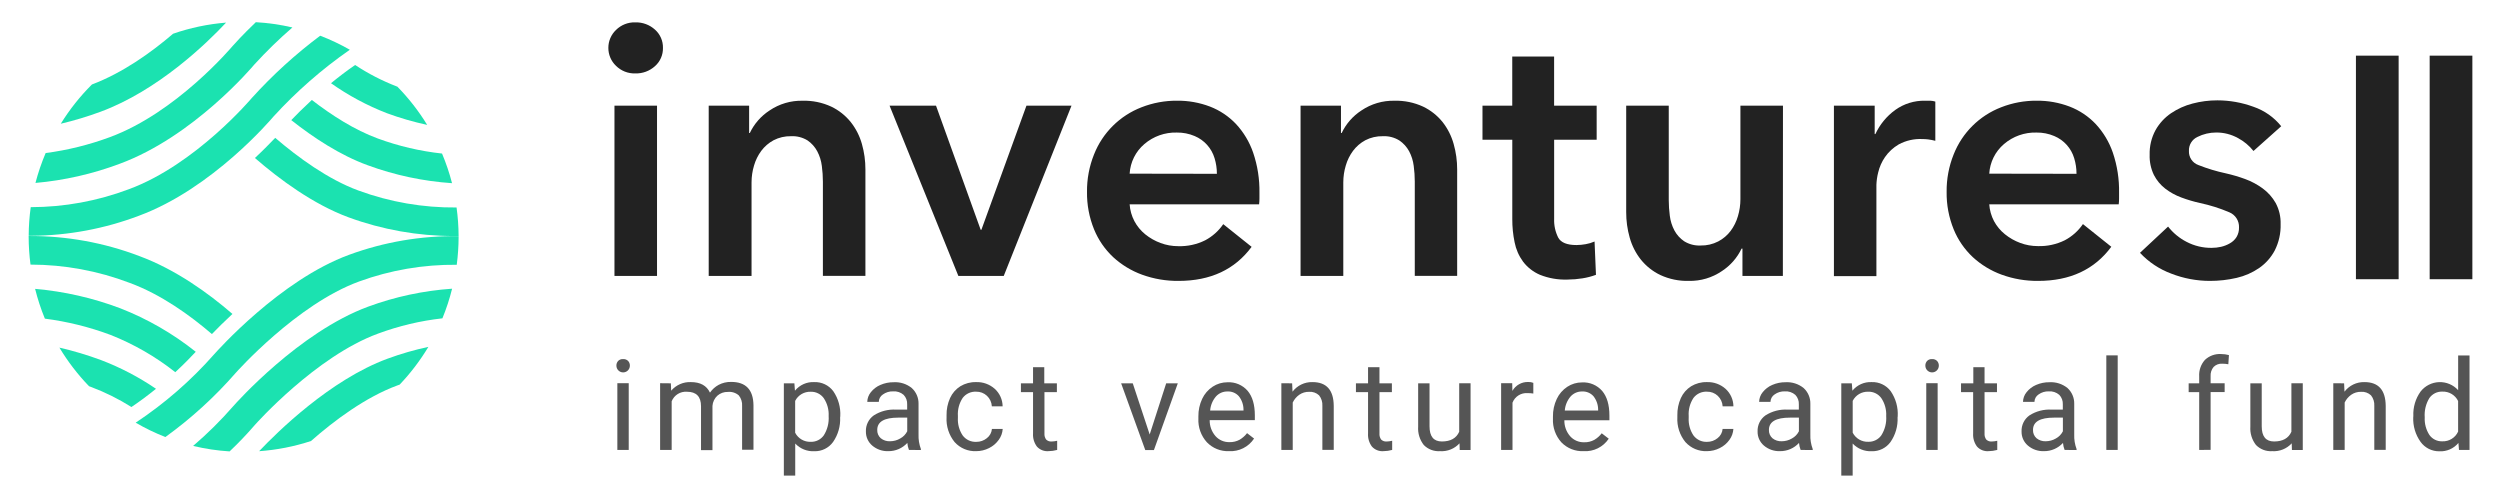
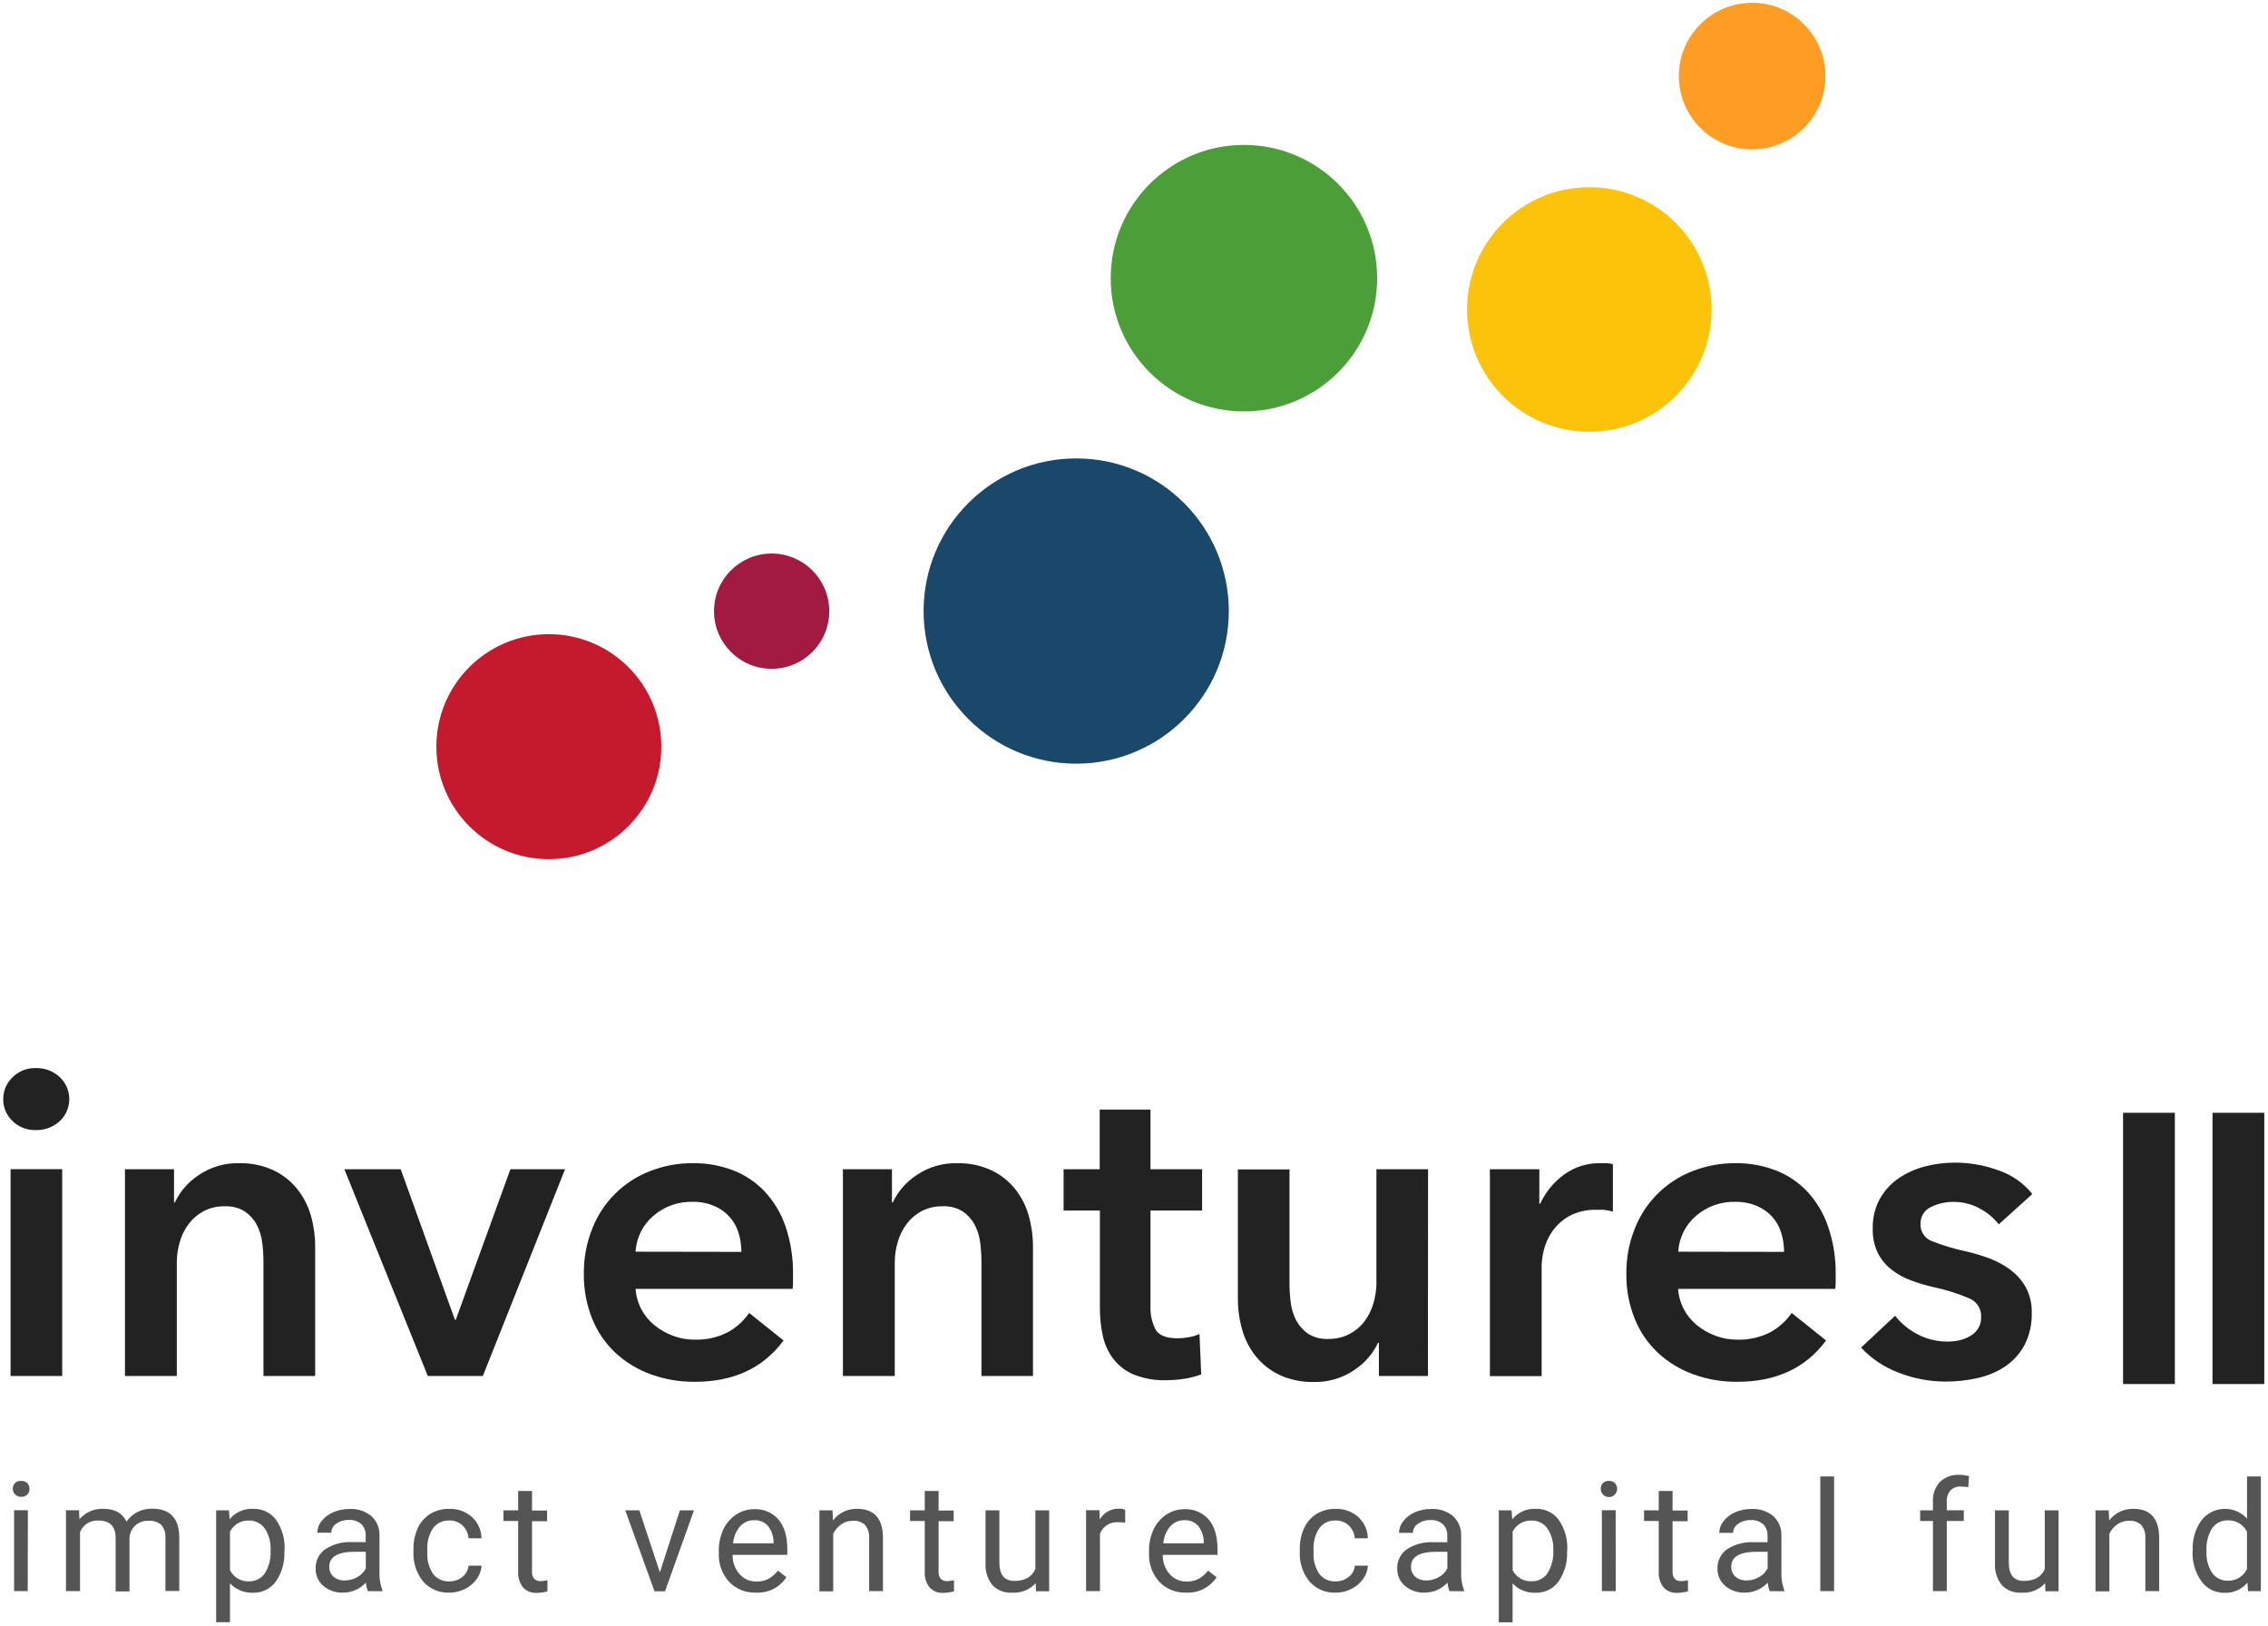
- <svg xmlns="http://www.w3.org/2000/svg" id="Calque_1" data-name="Calque 1" viewBox="0 0 712 142.51">
+ <svg xmlns="http://www.w3.org/2000/svg" id="Calque_1" data-name="Calque 1" viewBox="0 0 532.5 381.54">
  <defs>
-     <style>.cls-1{fill:#222;}.cls-2{fill:#555;}.cls-3{fill:#1be2b0;}</style>
+     <style>.cls-1{fill:#222;}.cls-2{fill:#555;}.cls-3{fill:#fcc30b;}.cls-4{fill:#c5192d;}.cls-5{fill:#4c9f38;}.cls-6{fill:#fd9d24;}.cls-7{fill:#a21942;}.cls-8{fill:#19486a;}</style>
  </defs>
-   <path class="cls-1" d="M173.26,13.64a7,7,0,0,1,2.17-5.1,7.46,7.46,0,0,1,5.5-2.17,8,8,0,0,1,5.61,2.07,6.74,6.74,0,0,1,2.27,5.2,6.74,6.74,0,0,1-2.27,5.2,8,8,0,0,1-5.61,2.07,7.45,7.45,0,0,1-5.5-2.17A7,7,0,0,1,173.26,13.64ZM175,30.1h12.12V78.58H175Z" />
-   <path class="cls-1" d="M201.84,30.1h11.51v7.78h.2a15.66,15.66,0,0,1,5.61-6.41,16.11,16.11,0,0,1,9.44-2.78,18.25,18.25,0,0,1,8.13,1.67,16,16,0,0,1,5.55,4.39A17.8,17.8,0,0,1,245.47,41a26.41,26.41,0,0,1,1,7.27v30.3H234.36V51.71a34.36,34.36,0,0,0-.3-4.44,12,12,0,0,0-1.31-4.19A8.72,8.72,0,0,0,230,40a8.17,8.17,0,0,0-4.7-1.21,10.37,10.37,0,0,0-5,1.16,10.73,10.73,0,0,0-3.48,3,13.19,13.19,0,0,0-2.07,4.19,16.72,16.72,0,0,0-.71,4.8V78.58H201.84Z" />
-   <path class="cls-1" d="M253.35,30.1h13.23L279.3,65.45h.2L292.33,30.1h12.83L285.87,78.58H272.94Z" />
-   <path class="cls-1" d="M358.69,54.95v1.62a13.17,13.17,0,0,1-.1,1.62H321.72a12,12,0,0,0,1.36,4.8,12.18,12.18,0,0,0,3.08,3.74,15.33,15.33,0,0,0,4.34,2.47,14.28,14.28,0,0,0,5.05.91,16.17,16.17,0,0,0,7.68-1.67,14.39,14.39,0,0,0,5.15-4.6l8.08,6.46Q349.29,80,335.66,80a29.61,29.61,0,0,1-10.4-1.77,24.53,24.53,0,0,1-8.23-5,22.55,22.55,0,0,1-5.45-7.93,27.33,27.33,0,0,1-2-10.66,27.83,27.83,0,0,1,2-10.66,23.73,23.73,0,0,1,13.53-13.43,27.23,27.23,0,0,1,10.15-1.87,25.6,25.6,0,0,1,9.34,1.67A20.28,20.28,0,0,1,352,35.3a23,23,0,0,1,4.9,8.18A33.8,33.8,0,0,1,358.69,54.95Zm-12.12-5.45a15,15,0,0,0-.66-4.44,9.92,9.92,0,0,0-5.66-6.31,12.56,12.56,0,0,0-5.1-1,13.62,13.62,0,0,0-9.24,3.28,12,12,0,0,0-4.19,8.43Z" />
-   <path class="cls-1" d="M370.4,30.1h11.51v7.78h.2a15.66,15.66,0,0,1,5.61-6.41,16.11,16.11,0,0,1,9.44-2.78,18.25,18.25,0,0,1,8.13,1.67,16,16,0,0,1,5.55,4.39A17.8,17.8,0,0,1,414,41a26.41,26.41,0,0,1,1,7.27v30.3H402.93V51.71a34.36,34.36,0,0,0-.3-4.44,12,12,0,0,0-1.31-4.19A8.72,8.72,0,0,0,398.53,40a8.17,8.17,0,0,0-4.7-1.21,10.37,10.37,0,0,0-5,1.16,10.73,10.73,0,0,0-3.48,3,13.19,13.19,0,0,0-2.07,4.19,16.72,16.72,0,0,0-.71,4.8V78.58H370.4Z" />
-   <path class="cls-1" d="M422.21,39.8V30.1h8.48v-14h11.92v14h12.12v9.7H442.62V62.32a11,11,0,0,0,1.16,5.35q1.16,2.12,5.2,2.12a15.05,15.05,0,0,0,2.63-.25,10.54,10.54,0,0,0,2.52-.76l.4,9.49a20.06,20.06,0,0,1-3.84,1,27.09,27.09,0,0,1-4.24.35,19.35,19.35,0,0,1-7.88-1.36,11.93,11.93,0,0,1-4.8-3.74A13.81,13.81,0,0,1,431.36,69a31.64,31.64,0,0,1-.66-6.62V39.8Z" />
-   <path class="cls-1" d="M507.76,78.58H496.25V70.8H496a15.68,15.68,0,0,1-5.61,6.41A16.12,16.12,0,0,1,481,80a18.23,18.23,0,0,1-8.13-1.67,16,16,0,0,1-5.55-4.39,17.7,17.7,0,0,1-3.18-6.26,26.31,26.31,0,0,1-1-7.27V30.1h12.12V57a34.36,34.36,0,0,0,.3,4.44,12,12,0,0,0,1.31,4.19,8.69,8.69,0,0,0,2.78,3.08,8.15,8.15,0,0,0,4.7,1.21,10.43,10.43,0,0,0,5-1.16,10.57,10.57,0,0,0,3.54-3,13.19,13.19,0,0,0,2.07-4.19,16.74,16.74,0,0,0,.71-4.8V30.1h12.12Z" />
-   <path class="cls-1" d="M522.3,30.1h11.61v8.08h.2a17.69,17.69,0,0,1,5.66-6.87,14.1,14.1,0,0,1,8.48-2.63q.71,0,1.52,0a5.66,5.66,0,0,1,1.41.25V40.1a17.13,17.13,0,0,0-2.07-.4,14.5,14.5,0,0,0-1.67-.1,12.85,12.85,0,0,0-6.67,1.52,12.1,12.1,0,0,0-3.94,3.64,13,13,0,0,0-1.92,4.34,16.85,16.85,0,0,0-.51,3.54v26H522.3Z" />
-   <path class="cls-1" d="M603.51,54.95v1.62a13.17,13.17,0,0,1-.1,1.62H566.54a12,12,0,0,0,1.36,4.8A12.18,12.18,0,0,0,571,66.71a15.33,15.33,0,0,0,4.34,2.47,14.28,14.28,0,0,0,5.05.91,16.17,16.17,0,0,0,7.68-1.67,14.39,14.39,0,0,0,5.15-4.6l8.08,6.46Q594.11,80,580.48,80a29.61,29.61,0,0,1-10.4-1.77,24.53,24.53,0,0,1-8.23-5,22.55,22.55,0,0,1-5.45-7.93,27.33,27.33,0,0,1-2-10.66,27.83,27.83,0,0,1,2-10.66,23.73,23.73,0,0,1,13.53-13.43,27.23,27.23,0,0,1,10.15-1.87,25.6,25.6,0,0,1,9.34,1.67,20.28,20.28,0,0,1,7.42,4.95,23,23,0,0,1,4.9,8.18A33.8,33.8,0,0,1,603.51,54.95Zm-12.12-5.45a15,15,0,0,0-.66-4.44,9.92,9.92,0,0,0-5.66-6.31,12.56,12.56,0,0,0-5.1-1,13.62,13.62,0,0,0-9.24,3.28,12,12,0,0,0-4.19,8.43Z" />
-   <path class="cls-1" d="M641.79,43a14,14,0,0,0-4.44-3.69,12.52,12.52,0,0,0-6.16-1.57A11.79,11.79,0,0,0,625.83,39a4.18,4.18,0,0,0-2.42,4,4.05,4.05,0,0,0,2.68,4,48.91,48.91,0,0,0,7.83,2.37,44.49,44.49,0,0,1,5.5,1.62,20.14,20.14,0,0,1,5,2.68,13.23,13.23,0,0,1,3.69,4.14,11.94,11.94,0,0,1,1.41,6,15.62,15.62,0,0,1-1.67,7.52,14.15,14.15,0,0,1-4.44,5A18.71,18.71,0,0,1,637,79.14a33.57,33.57,0,0,1-7.62.86,30.29,30.29,0,0,1-11-2.07A23.24,23.24,0,0,1,609.47,72l8-7.47a15.88,15.88,0,0,0,5.25,4.34,15,15,0,0,0,7.17,1.72,12.32,12.32,0,0,0,2.68-.3,9.09,9.09,0,0,0,2.52-1,5.23,5.23,0,0,0,1.87-1.77,5,5,0,0,0,.71-2.73,4.48,4.48,0,0,0-2.78-4.34,45,45,0,0,0-8.33-2.63,39.94,39.94,0,0,1-5.3-1.57,17.25,17.25,0,0,1-4.6-2.53,11.67,11.67,0,0,1-3.23-3.89,12.35,12.35,0,0,1-1.21-5.76,13.88,13.88,0,0,1,1.67-7,14.33,14.33,0,0,1,4.39-4.8,19.74,19.74,0,0,1,6.16-2.78,27.55,27.55,0,0,1,7.07-.91,29.79,29.79,0,0,1,10.25,1.82,17.32,17.32,0,0,1,7.93,5.55Z" />
-   <path class="cls-2" d="M175.55,104.14a1.93,1.93,0,0,1,.48-1.33,1.81,1.81,0,0,1,1.43-.54,1.84,1.84,0,0,1,1.44.54,1.92,1.92,0,0,1,.49,1.33,1.92,1.92,0,1,1-3.84,0Zm3.51,24h-3.24v-19h3.24Z" />
-   <path class="cls-2" d="M191.06,109.17l.09,2.1a7,7,0,0,1,5.63-2.45q4,0,5.42,3a7.17,7.17,0,0,1,2.46-2.21,7.26,7.26,0,0,1,3.58-.84q6.24,0,6.35,6.61v12.71h-3.24V115.62a4.36,4.36,0,0,0-.93-3,4.09,4.09,0,0,0-3.12-1,4.3,4.3,0,0,0-3,1.08,4.37,4.37,0,0,0-1.39,2.9v12.59h-3.26V115.71q0-4.14-4-4.14a4.34,4.34,0,0,0-4.36,2.72v13.85H188v-19Z" />
-   <path class="cls-2" d="M239.27,118.86a11.36,11.36,0,0,1-2,7,6.35,6.35,0,0,1-5.36,2.65,7,7,0,0,1-5.43-2.19v9.13h-3.24V109.17h3l.16,2.1a6.68,6.68,0,0,1,5.5-2.45,6.47,6.47,0,0,1,5.41,2.58,11.48,11.48,0,0,1,2,7.17ZM236,118.5a8.38,8.38,0,0,0-1.37-5.07,4.41,4.41,0,0,0-3.75-1.86,4.77,4.77,0,0,0-4.42,2.61v9.06a4.78,4.78,0,0,0,4.45,2.59,4.38,4.38,0,0,0,3.71-1.85A9.14,9.14,0,0,0,236,118.5Z" />
-   <path class="cls-2" d="M258.87,128.14a6.77,6.77,0,0,1-.46-2,7.24,7.24,0,0,1-5.4,2.35,6.7,6.7,0,0,1-4.6-1.59,5.14,5.14,0,0,1-1.8-4,5.36,5.36,0,0,1,2.25-4.6,10.62,10.62,0,0,1,6.34-1.64h3.16v-1.49a3.64,3.64,0,0,0-1-2.71,4.09,4.09,0,0,0-3-1,4.73,4.73,0,0,0-2.91.88,2.58,2.58,0,0,0-1.17,2.12H247a4.47,4.47,0,0,1,1-2.74,6.88,6.88,0,0,1,2.73-2.09,9.19,9.19,0,0,1,3.79-.77,7.5,7.5,0,0,1,5.14,1.64A5.91,5.91,0,0,1,261.6,115v8.73a10.67,10.67,0,0,0,.67,4.15v.28Zm-5.38-2.47a5.7,5.7,0,0,0,2.89-.79,4.77,4.77,0,0,0,2-2.05v-3.89h-2.54q-6,0-6,3.49a3,3,0,0,0,1,2.38A3.91,3.91,0,0,0,253.48,125.67Z" />
-   <path class="cls-2" d="M278.06,125.84a4.67,4.67,0,0,0,3-1.05,3.7,3.7,0,0,0,1.44-2.63h3.07a5.88,5.88,0,0,1-1.12,3.1,7.4,7.4,0,0,1-2.76,2.35,8,8,0,0,1-3.66.88,7.81,7.81,0,0,1-6.16-2.59,10.3,10.3,0,0,1-2.29-7.07v-.54a11.42,11.42,0,0,1,1-4.93,7.75,7.75,0,0,1,2.92-3.35,8.29,8.29,0,0,1,4.5-1.19,7.6,7.6,0,0,1,5.3,1.91,6.83,6.83,0,0,1,2.25,5h-3.07a4.47,4.47,0,0,0-1.39-3,4.34,4.34,0,0,0-3.09-1.18,4.54,4.54,0,0,0-3.83,1.78,8.36,8.36,0,0,0-1.36,5.15V119a8.19,8.19,0,0,0,1.35,5A4.56,4.56,0,0,0,278.06,125.84Z" />
-   <path class="cls-2" d="M297.41,104.58v4.59H301v2.51h-3.54v11.78a2.63,2.63,0,0,0,.47,1.71,2,2,0,0,0,1.61.57,7.83,7.83,0,0,0,1.54-.21v2.61a9.45,9.45,0,0,1-2.49.35,4,4,0,0,1-3.28-1.31,5.65,5.65,0,0,1-1.1-3.73V111.68h-3.45v-2.51h3.45v-4.59Z" />
-   <path class="cls-2" d="M327.43,123.74l4.7-14.57h3.31l-6.8,19h-2.47l-6.87-19h3.31Z" />
-   <path class="cls-2" d="M350,128.49a8.29,8.29,0,0,1-6.28-2.53,9.4,9.4,0,0,1-2.42-6.77v-.6a11.38,11.38,0,0,1,1.08-5,8.4,8.4,0,0,1,3-3.47,7.58,7.58,0,0,1,4.2-1.25,7.1,7.1,0,0,1,5.75,2.44q2.05,2.44,2.05,7v1.35H344.52a6.74,6.74,0,0,0,1.64,4.53,5.15,5.15,0,0,0,4,1.73,5.66,5.66,0,0,0,2.91-.7,7.32,7.32,0,0,0,2.09-1.86l2,1.54A8,8,0,0,1,350,128.49Zm-.4-17a4.32,4.32,0,0,0-3.3,1.43,7,7,0,0,0-1.65,4h9.5v-.25a6.18,6.18,0,0,0-1.33-3.83A4.07,4.07,0,0,0,349.57,111.49Z" />
-   <path class="cls-2" d="M368,109.17l.11,2.38a6.91,6.91,0,0,1,5.68-2.73q6,0,6.06,6.78v12.53h-3.24V115.59a4.37,4.37,0,0,0-.94-3,3.76,3.76,0,0,0-2.87-1,4.68,4.68,0,0,0-2.77.84,5.71,5.71,0,0,0-1.86,2.21v13.51h-3.24v-19Z" />
-   <path class="cls-2" d="M392.87,104.58v4.59h3.54v2.51h-3.54v11.78a2.63,2.63,0,0,0,.47,1.71,2,2,0,0,0,1.61.57,7.83,7.83,0,0,0,1.54-.21v2.61a9.45,9.45,0,0,1-2.49.35,4,4,0,0,1-3.28-1.31,5.65,5.65,0,0,1-1.1-3.73V111.68h-3.45v-2.51h3.45v-4.59Z" />
-   <path class="cls-2" d="M415.67,126.26a6.89,6.89,0,0,1-5.56,2.23,5.89,5.89,0,0,1-4.62-1.76,7.62,7.62,0,0,1-1.6-5.21V109.17h3.24v12.25q0,4.31,3.51,4.31,3.72,0,4.94-2.77v-13.8h3.24v19h-3.09Z" />
-   <path class="cls-2" d="M436.69,112.08a9.7,9.7,0,0,0-1.6-.12,4.27,4.27,0,0,0-4.33,2.72v13.46h-3.24v-19h3.16l.05,2.19a5,5,0,0,1,4.52-2.54,3.32,3.32,0,0,1,1.44.25Z" />
-   <path class="cls-2" d="M451,128.49A8.29,8.29,0,0,1,444.7,126a9.4,9.4,0,0,1-2.42-6.77v-.6a11.38,11.38,0,0,1,1.08-5,8.4,8.4,0,0,1,3-3.47,7.58,7.58,0,0,1,4.2-1.25,7.1,7.1,0,0,1,5.75,2.44q2.05,2.44,2.05,7v1.35H445.53a6.74,6.74,0,0,0,1.64,4.53,5.15,5.15,0,0,0,4,1.73,5.66,5.66,0,0,0,2.91-.7,7.32,7.32,0,0,0,2.09-1.86l2,1.54A8,8,0,0,1,451,128.49Zm-.4-17a4.32,4.32,0,0,0-3.3,1.43,7,7,0,0,0-1.65,4h9.5v-.25a6.18,6.18,0,0,0-1.33-3.83A4.07,4.07,0,0,0,450.58,111.49Z" />
-   <path class="cls-2" d="M486.16,125.84a4.67,4.67,0,0,0,3-1.05,3.7,3.7,0,0,0,1.44-2.63h3.07a5.88,5.88,0,0,1-1.12,3.1,7.4,7.4,0,0,1-2.76,2.35,8,8,0,0,1-3.66.88A7.81,7.81,0,0,1,480,125.9a10.3,10.3,0,0,1-2.29-7.07v-.54a11.42,11.42,0,0,1,1-4.93,7.75,7.75,0,0,1,2.92-3.35,8.29,8.29,0,0,1,4.5-1.19,7.6,7.6,0,0,1,5.3,1.91,6.83,6.83,0,0,1,2.25,5h-3.07a4.47,4.47,0,0,0-1.39-3,4.34,4.34,0,0,0-3.09-1.18,4.54,4.54,0,0,0-3.83,1.78,8.36,8.36,0,0,0-1.36,5.15V119a8.19,8.19,0,0,0,1.35,5A4.56,4.56,0,0,0,486.16,125.84Z" />
-   <path class="cls-2" d="M512.82,128.14a6.77,6.77,0,0,1-.46-2,7.24,7.24,0,0,1-5.4,2.35,6.7,6.7,0,0,1-4.6-1.59,5.14,5.14,0,0,1-1.8-4,5.36,5.36,0,0,1,2.25-4.6,10.62,10.62,0,0,1,6.34-1.64h3.16v-1.49a3.64,3.64,0,0,0-1-2.71,4.09,4.09,0,0,0-3-1,4.73,4.73,0,0,0-2.91.88,2.58,2.58,0,0,0-1.17,2.12H501a4.47,4.47,0,0,1,1-2.74,6.88,6.88,0,0,1,2.73-2.09,9.19,9.19,0,0,1,3.79-.77,7.5,7.5,0,0,1,5.14,1.64,5.91,5.91,0,0,1,1.93,4.51v8.73a10.67,10.67,0,0,0,.67,4.15v.28Zm-5.38-2.47a5.7,5.7,0,0,0,2.89-.79,4.77,4.77,0,0,0,2-2.05v-3.89h-2.54q-6,0-6,3.49a3,3,0,0,0,1,2.38A3.91,3.91,0,0,0,507.44,125.67Z" />
-   <path class="cls-2" d="M540.43,118.86a11.36,11.36,0,0,1-2,7,6.35,6.35,0,0,1-5.36,2.65,7,7,0,0,1-5.43-2.19v9.13h-3.24V109.17h3l.16,2.1a6.68,6.68,0,0,1,5.5-2.45,6.47,6.47,0,0,1,5.41,2.58,11.48,11.48,0,0,1,2,7.17Zm-3.24-.37a8.38,8.38,0,0,0-1.37-5.07,4.41,4.41,0,0,0-3.75-1.86,4.77,4.77,0,0,0-4.42,2.61v9.06a4.78,4.78,0,0,0,4.45,2.59,4.38,4.38,0,0,0,3.71-1.85A9.14,9.14,0,0,0,537.19,118.5Z" />
-   <path class="cls-2" d="M548.34,104.14a1.93,1.93,0,0,1,.48-1.33,1.81,1.81,0,0,1,1.43-.54,1.84,1.84,0,0,1,1.44.54,1.92,1.92,0,0,1,.49,1.33,1.92,1.92,0,1,1-3.84,0Zm3.51,24H548.6v-19h3.24Z" />
-   <path class="cls-2" d="M565.2,104.58v4.59h3.54v2.51H565.2v11.78a2.63,2.63,0,0,0,.47,1.71,2,2,0,0,0,1.61.57,7.83,7.83,0,0,0,1.54-.21v2.61a9.45,9.45,0,0,1-2.49.35,4,4,0,0,1-3.28-1.31,5.65,5.65,0,0,1-1.1-3.73V111.68h-3.45v-2.51H562v-4.59Z" />
-   <path class="cls-2" d="M588,128.14a6.77,6.77,0,0,1-.46-2,7.24,7.24,0,0,1-5.4,2.35,6.7,6.7,0,0,1-4.6-1.59,5.14,5.14,0,0,1-1.8-4,5.36,5.36,0,0,1,2.25-4.6,10.62,10.62,0,0,1,6.34-1.64h3.16v-1.49a3.64,3.64,0,0,0-1-2.71,4.09,4.09,0,0,0-3-1,4.73,4.73,0,0,0-2.91.88,2.58,2.58,0,0,0-1.17,2.12h-3.26a4.47,4.47,0,0,1,1-2.74,6.88,6.88,0,0,1,2.73-2.09,9.19,9.19,0,0,1,3.79-.77,7.5,7.5,0,0,1,5.14,1.64,5.91,5.91,0,0,1,1.93,4.51v8.73a10.67,10.67,0,0,0,.67,4.15v.28Zm-5.38-2.47a5.7,5.7,0,0,0,2.89-.79,4.77,4.77,0,0,0,2-2.05v-3.89H585q-6,0-6,3.49a3,3,0,0,0,1,2.38A3.91,3.91,0,0,0,582.63,125.67Z" />
-   <path class="cls-2" d="M603.12,128.14h-3.24V101.21h3.24Z" />
-   <path class="cls-2" d="M626.33,128.14V111.68h-3v-2.51h3v-1.95a6.46,6.46,0,0,1,1.63-4.72,6.16,6.16,0,0,1,4.61-1.67,8.57,8.57,0,0,1,2.23.3l-.17,2.61a9.29,9.29,0,0,0-1.75-.16,3.16,3.16,0,0,0-2.44.92,3.74,3.74,0,0,0-.86,2.65v2h4v2.51h-4v16.46Z" />
-   <path class="cls-2" d="M652.68,126.26a6.89,6.89,0,0,1-5.56,2.23,5.89,5.89,0,0,1-4.62-1.76,7.62,7.62,0,0,1-1.6-5.21V109.17h3.24v12.25q0,4.31,3.51,4.31,3.72,0,4.94-2.77v-13.8h3.24v19h-3.09Z" />
-   <path class="cls-2" d="M667.6,109.17l.11,2.38a6.91,6.91,0,0,1,5.68-2.73q6,0,6.06,6.78v12.53H676.2V115.59a4.37,4.37,0,0,0-.94-3,3.76,3.76,0,0,0-2.87-1,4.68,4.68,0,0,0-2.77.84,5.71,5.71,0,0,0-1.86,2.21v13.51h-3.24v-19Z" />
-   <path class="cls-2" d="M687.32,118.5a11.11,11.11,0,0,1,2.07-7,7,7,0,0,1,10.69-.38v-9.89h3.24v26.92h-3l-.16-2a6.61,6.61,0,0,1-5.42,2.38,6.48,6.48,0,0,1-5.37-2.7,11.24,11.24,0,0,1-2.08-7Zm3.24.37a8.42,8.42,0,0,0,1.33,5,4.31,4.31,0,0,0,3.68,1.82,4.73,4.73,0,0,0,4.5-2.77v-8.71a4.77,4.77,0,0,0-4.47-2.68,4.33,4.33,0,0,0-3.72,1.84A9.26,9.26,0,0,0,690.56,118.86Z" />
-   <path class="cls-3" d="M36.89,80.55c9,3.3,17.2,9.23,23.46,14.59,1.45-1.51,3.44-3.49,5.85-5.73C59.34,83.47,50,76.74,39.69,72.93A87.28,87.28,0,0,0,8.16,67.22c0,.07,0,.15,0,.22a61.71,61.71,0,0,0,.53,7.92A79.42,79.42,0,0,1,36.89,80.55Z" />
-   <path class="cls-3" d="M113.17,109.77l.65-.23A61.44,61.44,0,0,0,122,98.79a85.53,85.53,0,0,0-11.62,3.36c-16.3,6-31.41,20.89-36.58,26.35a61,61,0,0,0,14.77-2.9C95.13,119.83,104.07,113.12,113.17,109.77Z" />
-   <path class="cls-3" d="M72.61,121c.17-.19,17.34-19.51,35.09-26A77.54,77.54,0,0,1,126,90.66a60.73,60.73,0,0,0,2.76-8.44,86.39,86.39,0,0,0-23.9,5.11c-19.66,7.24-37.62,27.43-38.45,28.37A110.14,110.14,0,0,1,55,127a61.12,61.12,0,0,0,10.39,1.56A103,103,0,0,0,72.61,121Z" />
-   <path class="cls-3" d="M67.15,106.18c.17-.19,17.33-19.5,35.09-26a78.78,78.78,0,0,1,27.84-4.77,61.71,61.71,0,0,0,.53-7.92c0-.08,0-.15,0-.23a86.81,86.81,0,0,0-31.17,5.3C79.77,79.76,61.81,100,61,100.89a112.93,112.93,0,0,1-22.36,19.49,60.94,60.94,0,0,0,8.46,4.09A119,119,0,0,0,67.15,106.18Z" />
-   <path class="cls-3" d="M49.92,106c2.52-2.34,4.5-4.37,5.83-5.81a82.78,82.78,0,0,0-21.52-12.4A91,91,0,0,0,10,82.27a60.74,60.74,0,0,0,2.78,8.48,84.13,84.13,0,0,1,18.67,4.62A73.06,73.06,0,0,1,49.92,106Z" />
-   <path class="cls-3" d="M37.43,115.92c2.49-1.67,4.83-3.44,7-5.19a75.59,75.59,0,0,0-15.63-8.17A97,97,0,0,0,16.92,99,61.45,61.45,0,0,0,25.36,110l.61.22A63.3,63.3,0,0,1,37.43,115.92Z" />
-   <path class="cls-3" d="M101.14,18.51c-2.43,1.67-4.74,3.44-6.87,5.19a73.69,73.69,0,0,0,15.92,8.54,85.86,85.86,0,0,0,11.47,3.33,61.47,61.47,0,0,0-8.49-10.89l-.17-.06A61.73,61.73,0,0,1,101.14,18.51Z" />
-   <path class="cls-3" d="M39.53,61.46c21-7.75,37.74-27.54,38.38-28.29a129.69,129.69,0,0,1,21.72-19,60.92,60.92,0,0,0-8.44-4A137.13,137.13,0,0,0,71.75,27.87c-.16.19-16.06,19-35,26A79.49,79.49,0,0,1,8.75,59a61.68,61.68,0,0,0-.58,8.15H9.1A88,88,0,0,0,39.53,61.46Z" />
-   <path class="cls-3" d="M72.45,18.36A129.43,129.43,0,0,1,83.28,7.82a61.15,61.15,0,0,0-10.42-1.5C69,10,66.58,12.73,66.29,13.06s-16,19-35,26A84.34,84.34,0,0,1,13,43.59,60.76,60.76,0,0,0,10.1,52.1a91.07,91.07,0,0,0,24-5.46C55.11,38.9,71.82,19.11,72.45,18.36Z" />
-   <path class="cls-3" d="M64.39,6.44a60.91,60.91,0,0,0-15.1,3.17C43.13,14.9,35,20.73,26.18,24.06a61.49,61.49,0,0,0-8.87,11.18,97.71,97.71,0,0,0,11.31-3.41C45,25.78,58.84,12.38,64.39,6.44Z" />
-   <path class="cls-3" d="M88.81,28.47c-2.51,2.32-4.54,4.36-5.86,5.74,6.33,5,13.91,10,21.79,12.86a86.47,86.47,0,0,0,24,5.1,60.75,60.75,0,0,0-2.85-8.44,77.42,77.42,0,0,1-18.3-4.29C100.94,37,94.41,32.8,88.81,28.47Z" />
-   <path class="cls-3" d="M102.08,54.26c-8.68-3.19-17.22-9.46-23.7-15C76.94,40.76,75,42.76,72.6,45c7.09,6.14,16.65,13.2,26.68,16.9a87,87,0,0,0,30,5.32l1.33,0a61.69,61.69,0,0,0-.58-8.13A78.71,78.71,0,0,1,102.08,54.26Z" />
-   <rect class="cls-1" x="670.97" y="15.85" width="12.16" height="63.67" />
-   <rect class="cls-1" x="691.97" y="15.85" width="12.16" height="63.67" />
+   <path class="cls-1" d="M.76,258a7,7,0,0,1,2.17-5.1,7.46,7.46,0,0,1,5.5-2.17A8,8,0,0,1,14,252.81a7.09,7.09,0,0,1,0,10.4,8,8,0,0,1-5.61,2.07,7.45,7.45,0,0,1-5.5-2.17A7,7,0,0,1,.76,258Zm1.72,16.46H14.6V323H2.48Z" />
+   <path class="cls-1" d="M29.34,274.47H40.86v7.78h.2a15.66,15.66,0,0,1,5.61-6.41,16.11,16.11,0,0,1,9.44-2.78,18.24,18.24,0,0,1,8.13,1.67,16,16,0,0,1,5.55,4.39A17.8,17.8,0,0,1,73,285.38a26.41,26.41,0,0,1,1,7.27V323H61.86V296.09a34.36,34.36,0,0,0-.3-4.44,12,12,0,0,0-1.31-4.19,8.72,8.72,0,0,0-2.78-3.08,8.17,8.17,0,0,0-4.7-1.21,10.37,10.37,0,0,0-5,1.16,10.73,10.73,0,0,0-3.48,3,13.19,13.19,0,0,0-2.07,4.19,16.72,16.72,0,0,0-.71,4.8V323H29.34Z" />
+   <path class="cls-1" d="M80.85,274.47H94.08l12.73,35.35h.2l12.83-35.35h12.83L113.37,323H100.44Z" />
+   <path class="cls-1" d="M186.19,299.32v1.62a13.17,13.17,0,0,1-.1,1.62H149.23a12,12,0,0,0,1.36,4.8,12.18,12.18,0,0,0,3.08,3.74,15.33,15.33,0,0,0,4.34,2.47,14.28,14.28,0,0,0,5.05.91,16.17,16.17,0,0,0,7.68-1.67,14.39,14.39,0,0,0,5.15-4.6l8.08,6.46q-7.17,9.7-20.81,9.7a29.61,29.61,0,0,1-10.4-1.77,24.53,24.53,0,0,1-8.23-5,22.55,22.55,0,0,1-5.45-7.93,27.33,27.33,0,0,1-2-10.66,27.83,27.83,0,0,1,2-10.66,23.73,23.73,0,0,1,13.53-13.43,27.23,27.23,0,0,1,10.15-1.87,25.59,25.59,0,0,1,9.34,1.67,20.28,20.28,0,0,1,7.42,4.95,23,23,0,0,1,4.9,8.18A33.8,33.8,0,0,1,186.19,299.32Zm-12.12-5.45a15,15,0,0,0-.66-4.44,9.92,9.92,0,0,0-5.66-6.31,12.56,12.56,0,0,0-5.1-1,13.62,13.62,0,0,0-9.24,3.28,12,12,0,0,0-4.19,8.43Z" />
+   <path class="cls-1" d="M197.91,274.47h11.51v7.78h.2a15.66,15.66,0,0,1,5.61-6.41,16.11,16.11,0,0,1,9.44-2.78,18.24,18.24,0,0,1,8.13,1.67,16,16,0,0,1,5.55,4.39,17.8,17.8,0,0,1,3.18,6.26,26.41,26.41,0,0,1,1,7.27V323H230.43V296.09a34.36,34.36,0,0,0-.3-4.44,12,12,0,0,0-1.31-4.19,8.72,8.72,0,0,0-2.78-3.08,8.17,8.17,0,0,0-4.7-1.21,10.37,10.37,0,0,0-5,1.16,10.73,10.73,0,0,0-3.48,3,13.19,13.19,0,0,0-2.07,4.19,16.72,16.72,0,0,0-.71,4.8V323H197.91Z" />
+   <path class="cls-1" d="M249.72,284.17v-9.7h8.48v-14h11.92v14h12.12v9.7H270.12v22.52a11,11,0,0,0,1.16,5.35q1.16,2.12,5.2,2.12a15.05,15.05,0,0,0,2.63-.25,10.54,10.54,0,0,0,2.52-.76l.4,9.49a20.06,20.06,0,0,1-3.84,1A27.09,27.09,0,0,1,274,324a19.35,19.35,0,0,1-7.88-1.36,11.93,11.93,0,0,1-4.8-3.74,13.81,13.81,0,0,1-2.42-5.45,31.64,31.64,0,0,1-.66-6.62V284.17Z" />
+   <path class="cls-1" d="M335.26,323H323.75v-7.78h-.2a15.68,15.68,0,0,1-5.61,6.41,16.12,16.12,0,0,1-9.44,2.78,18.23,18.23,0,0,1-8.13-1.67,16,16,0,0,1-5.55-4.39,17.7,17.7,0,0,1-3.18-6.26,26.31,26.31,0,0,1-1-7.27v-30.3h12.12v26.87a34.36,34.36,0,0,0,.3,4.44,12,12,0,0,0,1.31,4.19,8.69,8.69,0,0,0,2.78,3.08,8.15,8.15,0,0,0,4.7,1.21,10.43,10.43,0,0,0,5-1.16,10.57,10.57,0,0,0,3.54-3,13.19,13.19,0,0,0,2.07-4.19,16.74,16.74,0,0,0,.71-4.8V274.47h12.12Z" />
+   <path class="cls-1" d="M349.81,274.47h11.61v8.08h.2a17.69,17.69,0,0,1,5.66-6.87,14.11,14.11,0,0,1,8.48-2.63q.71,0,1.52,0a5.66,5.66,0,0,1,1.41.25v11.11a17.13,17.13,0,0,0-2.07-.4A14.5,14.5,0,0,0,375,284a12.85,12.85,0,0,0-6.67,1.52,12.1,12.1,0,0,0-3.94,3.64,13,13,0,0,0-1.92,4.34,16.85,16.85,0,0,0-.51,3.54v26H349.81Z" />
+   <path class="cls-1" d="M431,299.32v1.62a13.17,13.17,0,0,1-.1,1.62H394a12,12,0,0,0,1.36,4.8,12.18,12.18,0,0,0,3.08,3.74,15.33,15.33,0,0,0,4.34,2.47,14.28,14.28,0,0,0,5.05.91,16.17,16.17,0,0,0,7.68-1.67,14.39,14.39,0,0,0,5.15-4.6l8.08,6.46q-7.17,9.7-20.81,9.7a29.61,29.61,0,0,1-10.4-1.77,24.53,24.53,0,0,1-8.23-5,22.55,22.55,0,0,1-5.45-7.93,27.33,27.33,0,0,1-2-10.66,27.83,27.83,0,0,1,2-10.66,23.73,23.73,0,0,1,13.53-13.43,27.23,27.23,0,0,1,10.15-1.87,25.59,25.59,0,0,1,9.34,1.67,20.28,20.28,0,0,1,7.42,4.95,23,23,0,0,1,4.9,8.18A33.8,33.8,0,0,1,431,299.32Zm-12.12-5.45a15,15,0,0,0-.66-4.44,9.92,9.92,0,0,0-5.66-6.31,12.56,12.56,0,0,0-5.1-1,13.62,13.62,0,0,0-9.24,3.28,12,12,0,0,0-4.19,8.43Z" />
+   <path class="cls-1" d="M469.29,287.4a14,14,0,0,0-4.44-3.69,12.52,12.52,0,0,0-6.16-1.57,11.79,11.79,0,0,0-5.35,1.21,4.18,4.18,0,0,0-2.42,4,4.05,4.05,0,0,0,2.68,4,48.91,48.91,0,0,0,7.83,2.37,44.49,44.49,0,0,1,5.5,1.62,20.14,20.14,0,0,1,5,2.68,13.23,13.23,0,0,1,3.69,4.14,11.94,11.94,0,0,1,1.41,6,15.62,15.62,0,0,1-1.67,7.52,14.15,14.15,0,0,1-4.44,5,18.71,18.71,0,0,1-6.46,2.78,33.57,33.57,0,0,1-7.62.86,30.29,30.29,0,0,1-11-2.07,23.24,23.24,0,0,1-8.89-5.91l8-7.47a15.88,15.88,0,0,0,5.25,4.34,15,15,0,0,0,7.17,1.72,12.32,12.32,0,0,0,2.68-.3,9.09,9.09,0,0,0,2.52-1,5.23,5.23,0,0,0,1.87-1.77,5,5,0,0,0,.71-2.73,4.48,4.48,0,0,0-2.78-4.34,45,45,0,0,0-8.33-2.63,39.94,39.94,0,0,1-5.3-1.57,17.25,17.25,0,0,1-4.6-2.53,11.67,11.67,0,0,1-3.23-3.89,12.35,12.35,0,0,1-1.21-5.76,13.88,13.88,0,0,1,1.67-7,14.33,14.33,0,0,1,4.39-4.8,19.73,19.73,0,0,1,6.16-2.78,27.53,27.53,0,0,1,7.07-.91,29.78,29.78,0,0,1,10.25,1.82,17.31,17.31,0,0,1,7.93,5.55Z" />
+   <path class="cls-2" d="M3,349.51a1.93,1.93,0,0,1,.48-1.33A1.81,1.81,0,0,1,5,347.64a1.84,1.84,0,0,1,1.44.54,1.92,1.92,0,0,1,.49,1.33,1.85,1.85,0,0,1-.49,1.32,1.87,1.87,0,0,1-1.44.53,1.84,1.84,0,0,1-1.43-.53A1.87,1.87,0,0,1,3,349.51Zm3.51,24H3.31v-19H6.55Z" />
+   <path class="cls-2" d="M18.56,354.54l.09,2.1a7,7,0,0,1,5.63-2.45q4,0,5.42,3A7.17,7.17,0,0,1,32.16,355a7.26,7.26,0,0,1,3.58-.84q6.24,0,6.35,6.61v12.71H38.84V361a4.36,4.36,0,0,0-.93-3,4.09,4.09,0,0,0-3.12-1,4.3,4.3,0,0,0-3,1.08,4.37,4.37,0,0,0-1.39,2.9v12.59H27.15V361.08q0-4.14-4-4.14a4.34,4.34,0,0,0-4.36,2.72v13.85H15.49v-19Z" />
+   <path class="cls-2" d="M66.77,364.24a11.36,11.36,0,0,1-2,7,6.35,6.35,0,0,1-5.36,2.65A7,7,0,0,1,54,371.67v9.13H50.75V354.54h3l.16,2.1a6.68,6.68,0,0,1,5.5-2.45,6.47,6.47,0,0,1,5.41,2.58,11.48,11.48,0,0,1,2,7.17Zm-3.24-.37a8.38,8.38,0,0,0-1.37-5.07,4.41,4.41,0,0,0-3.75-1.86A4.77,4.77,0,0,0,54,359.56v9.06a4.78,4.78,0,0,0,4.45,2.59,4.38,4.38,0,0,0,3.71-1.85A9.14,9.14,0,0,0,63.53,363.87Z" />
+   <path class="cls-2" d="M86.37,373.51a6.77,6.77,0,0,1-.46-2,7.24,7.24,0,0,1-5.4,2.35,6.7,6.7,0,0,1-4.6-1.59,5.14,5.14,0,0,1-1.8-4,5.36,5.36,0,0,1,2.25-4.6A10.62,10.62,0,0,1,82.7,362h3.16v-1.49a3.64,3.64,0,0,0-1-2.71,4.09,4.09,0,0,0-3-1,4.73,4.73,0,0,0-2.91.88,2.58,2.58,0,0,0-1.17,2.12H74.5a4.47,4.47,0,0,1,1-2.74A6.88,6.88,0,0,1,78.24,355a9.19,9.19,0,0,1,3.79-.77,7.5,7.5,0,0,1,5.14,1.64,5.91,5.91,0,0,1,1.93,4.51v8.73a10.67,10.67,0,0,0,.67,4.15v.28ZM81,371a5.7,5.7,0,0,0,2.89-.79,4.77,4.77,0,0,0,2-2.05v-3.89H83.32q-6,0-6,3.49a3,3,0,0,0,1,2.38A3.91,3.91,0,0,0,81,371Z" />
+   <path class="cls-2" d="M105.56,371.22a4.67,4.67,0,0,0,3-1.05,3.7,3.7,0,0,0,1.44-2.63h3.07a5.88,5.88,0,0,1-1.12,3.1,7.4,7.4,0,0,1-2.76,2.35,8,8,0,0,1-3.66.88,7.81,7.81,0,0,1-6.16-2.59,10.3,10.3,0,0,1-2.29-7.07v-.54a11.42,11.42,0,0,1,1-4.93,7.75,7.75,0,0,1,2.92-3.35,8.29,8.29,0,0,1,4.5-1.19,7.6,7.6,0,0,1,5.3,1.91,6.83,6.83,0,0,1,2.25,5H110a4.47,4.47,0,0,0-1.39-3,4.34,4.34,0,0,0-3.09-1.18,4.54,4.54,0,0,0-3.83,1.78,8.36,8.36,0,0,0-1.36,5.15v.61a8.19,8.19,0,0,0,1.35,5A4.56,4.56,0,0,0,105.56,371.22Z" />
+   <path class="cls-2" d="M124.91,350v4.59h3.54v2.51h-3.54v11.78a2.63,2.63,0,0,0,.47,1.71,2,2,0,0,0,1.61.57,7.83,7.83,0,0,0,1.54-.21v2.61a9.45,9.45,0,0,1-2.49.35,4,4,0,0,1-3.28-1.31,5.65,5.65,0,0,1-1.1-3.73V357.05h-3.45v-2.51h3.45V350Z" />
+   <path class="cls-2" d="M154.93,369.11l4.7-14.57h3.31l-6.8,19h-2.47l-6.87-19h3.31Z" />
+   <path class="cls-2" d="M177.47,373.86a8.29,8.29,0,0,1-6.28-2.53,9.4,9.4,0,0,1-2.42-6.77V364a11.38,11.38,0,0,1,1.08-5,8.4,8.4,0,0,1,3-3.47,7.58,7.58,0,0,1,4.2-1.25,7.1,7.1,0,0,1,5.75,2.44q2.05,2.44,2.05,7V365H172a6.74,6.74,0,0,0,1.64,4.53,5.15,5.15,0,0,0,4,1.73,5.66,5.66,0,0,0,2.91-.7,7.32,7.32,0,0,0,2.09-1.86l2,1.54A8,8,0,0,1,177.47,373.86Zm-.4-17a4.32,4.32,0,0,0-3.3,1.43,7,7,0,0,0-1.65,4h9.5V362a6.18,6.18,0,0,0-1.33-3.83A4.07,4.07,0,0,0,177.07,356.86Z" />
+   <path class="cls-2" d="M195.46,354.54l.11,2.38a6.91,6.91,0,0,1,5.68-2.73q6,0,6.06,6.78v12.53h-3.24V361a4.37,4.37,0,0,0-.94-3,3.76,3.76,0,0,0-2.87-1,4.68,4.68,0,0,0-2.77.84,5.71,5.71,0,0,0-1.86,2.21v13.51h-3.24v-19Z" />
+   <path class="cls-2" d="M220.37,350v4.59h3.54v2.51h-3.54v11.78a2.63,2.63,0,0,0,.47,1.71,2,2,0,0,0,1.61.57,7.83,7.83,0,0,0,1.54-.21v2.61a9.45,9.45,0,0,1-2.49.35,4,4,0,0,1-3.28-1.31,5.65,5.65,0,0,1-1.1-3.73V357.05h-3.45v-2.51h3.45V350Z" />
+   <path class="cls-2" d="M243.17,371.64a6.89,6.89,0,0,1-5.56,2.23A5.89,5.89,0,0,1,233,372.1a7.62,7.62,0,0,1-1.6-5.21V354.54h3.24V366.8q0,4.31,3.51,4.31,3.72,0,4.94-2.77v-13.8h3.24v19h-3.09Z" />
+   <path class="cls-2" d="M264.19,357.45a9.7,9.7,0,0,0-1.6-.12,4.27,4.27,0,0,0-4.33,2.72v13.46H255v-19h3.16l.05,2.19a5,5,0,0,1,4.52-2.54,3.32,3.32,0,0,1,1.44.25Z" />
+   <path class="cls-2" d="M278.48,373.86a8.29,8.29,0,0,1-6.28-2.53,9.4,9.4,0,0,1-2.42-6.77V364a11.38,11.38,0,0,1,1.08-5,8.4,8.4,0,0,1,3-3.47,7.58,7.58,0,0,1,4.2-1.25,7.1,7.1,0,0,1,5.75,2.44q2.05,2.44,2.05,7V365H273a6.74,6.74,0,0,0,1.64,4.53,5.15,5.15,0,0,0,4,1.73,5.66,5.66,0,0,0,2.91-.7,7.32,7.32,0,0,0,2.09-1.86l2,1.54A8,8,0,0,1,278.48,373.86Zm-.4-17a4.32,4.32,0,0,0-3.3,1.43,7,7,0,0,0-1.65,4h9.5V362a6.18,6.18,0,0,0-1.33-3.83A4.07,4.07,0,0,0,278.08,356.86Z" />
+   <path class="cls-2" d="M313.66,371.22a4.67,4.67,0,0,0,3-1.05,3.7,3.7,0,0,0,1.44-2.63h3.07a5.88,5.88,0,0,1-1.12,3.1,7.4,7.4,0,0,1-2.76,2.35,8,8,0,0,1-3.66.88,7.81,7.81,0,0,1-6.16-2.59,10.3,10.3,0,0,1-2.29-7.07v-.54a11.42,11.42,0,0,1,1-4.93,7.75,7.75,0,0,1,2.92-3.35,8.29,8.29,0,0,1,4.5-1.19,7.6,7.6,0,0,1,5.3,1.91,6.83,6.83,0,0,1,2.25,5h-3.07a4.47,4.47,0,0,0-1.39-3,4.34,4.34,0,0,0-3.09-1.18,4.54,4.54,0,0,0-3.83,1.78,8.36,8.36,0,0,0-1.36,5.15v.61a8.19,8.19,0,0,0,1.35,5A4.56,4.56,0,0,0,313.66,371.22Z" />
+   <path class="cls-2" d="M340.32,373.51a6.77,6.77,0,0,1-.46-2,7.24,7.24,0,0,1-5.4,2.35,6.7,6.7,0,0,1-4.6-1.59,5.14,5.14,0,0,1-1.8-4,5.36,5.36,0,0,1,2.25-4.6,10.62,10.62,0,0,1,6.34-1.64h3.16v-1.49a3.64,3.64,0,0,0-1-2.71,4.09,4.09,0,0,0-3-1,4.73,4.73,0,0,0-2.91.88,2.58,2.58,0,0,0-1.17,2.12h-3.26a4.47,4.47,0,0,1,1-2.74A6.88,6.88,0,0,1,332.2,355a9.19,9.19,0,0,1,3.79-.77,7.5,7.5,0,0,1,5.14,1.64,5.91,5.91,0,0,1,1.93,4.51v8.73a10.67,10.67,0,0,0,.67,4.15v.28ZM334.94,371a5.7,5.7,0,0,0,2.89-.79,4.77,4.77,0,0,0,2-2.05v-3.89h-2.54q-6,0-6,3.49a3,3,0,0,0,1,2.38A3.91,3.91,0,0,0,334.94,371Z" />
+   <path class="cls-2" d="M367.93,364.24a11.36,11.36,0,0,1-2,7,6.35,6.35,0,0,1-5.36,2.65,7,7,0,0,1-5.43-2.19v9.13h-3.24V354.54h3l.16,2.1a6.68,6.68,0,0,1,5.5-2.45,6.47,6.47,0,0,1,5.41,2.58,11.48,11.48,0,0,1,2,7.17Zm-3.24-.37a8.38,8.38,0,0,0-1.37-5.07,4.41,4.41,0,0,0-3.75-1.86,4.77,4.77,0,0,0-4.42,2.61v9.06a4.78,4.78,0,0,0,4.45,2.59,4.38,4.38,0,0,0,3.71-1.85A9.14,9.14,0,0,0,364.69,363.87Z" />
+   <path class="cls-2" d="M375.84,349.51a1.93,1.93,0,0,1,.48-1.33,1.81,1.81,0,0,1,1.43-.54,1.84,1.84,0,0,1,1.44.54,1.92,1.92,0,0,1,.49,1.33,1.92,1.92,0,1,1-3.84,0Zm3.51,24H376.1v-19h3.24Z" />
+   <path class="cls-2" d="M392.7,350v4.59h3.54v2.51H392.7v11.78a2.63,2.63,0,0,0,.47,1.71,2,2,0,0,0,1.61.57,7.83,7.83,0,0,0,1.54-.21v2.61a9.45,9.45,0,0,1-2.49.35,4,4,0,0,1-3.28-1.31,5.65,5.65,0,0,1-1.1-3.73V357.05H386v-2.51h3.45V350Z" />
+   <path class="cls-2" d="M415.51,373.51a6.77,6.77,0,0,1-.46-2,7.24,7.24,0,0,1-5.4,2.35,6.7,6.7,0,0,1-4.6-1.59,5.14,5.14,0,0,1-1.8-4,5.36,5.36,0,0,1,2.25-4.6,10.62,10.62,0,0,1,6.34-1.64H415v-1.49a3.64,3.64,0,0,0-1-2.71,4.09,4.09,0,0,0-3-1,4.73,4.73,0,0,0-2.91.88,2.58,2.58,0,0,0-1.17,2.12h-3.26a4.47,4.47,0,0,1,1-2.74,6.88,6.88,0,0,1,2.73-2.09,9.19,9.19,0,0,1,3.79-.77,7.5,7.5,0,0,1,5.14,1.64,5.91,5.91,0,0,1,1.93,4.51v8.73a10.67,10.67,0,0,0,.67,4.15v.28ZM410.13,371a5.7,5.7,0,0,0,2.89-.79,4.77,4.77,0,0,0,2-2.05v-3.89h-2.54q-6,0-6,3.49a3,3,0,0,0,1,2.38A3.91,3.91,0,0,0,410.13,371Z" />
+   <path class="cls-2" d="M430.62,373.51h-3.24V346.59h3.24Z" />
+   <path class="cls-2" d="M453.83,373.51V357.05h-3v-2.51h3V352.6a6.46,6.46,0,0,1,1.63-4.72,6.16,6.16,0,0,1,4.61-1.67,8.57,8.57,0,0,1,2.23.3l-.17,2.61a9.29,9.29,0,0,0-1.75-.16,3.16,3.16,0,0,0-2.44.92,3.74,3.74,0,0,0-.86,2.65v2h4v2.51h-4v16.46Z" />
+   <path class="cls-2" d="M480.18,371.64a6.89,6.89,0,0,1-5.56,2.23A5.89,5.89,0,0,1,470,372.1a7.62,7.62,0,0,1-1.6-5.21V354.54h3.24V366.8q0,4.31,3.51,4.31,3.72,0,4.94-2.77v-13.8h3.24v19h-3.09Z" />
+   <path class="cls-2" d="M495.1,354.54l.11,2.38a6.91,6.91,0,0,1,5.68-2.73q6,0,6.06,6.78v12.53H503.7V361a4.37,4.37,0,0,0-.94-3,3.76,3.76,0,0,0-2.87-1,4.68,4.68,0,0,0-2.77.84,5.71,5.71,0,0,0-1.86,2.21v13.51H492v-19Z" />
+   <path class="cls-2" d="M514.82,363.87a11.11,11.11,0,0,1,2.07-7,7,7,0,0,1,10.69-.38v-9.89h3.24v26.92h-3l-.16-2a6.61,6.61,0,0,1-5.42,2.38,6.48,6.48,0,0,1-5.37-2.7,11.24,11.24,0,0,1-2.08-7Zm3.24.37a8.42,8.42,0,0,0,1.33,5,4.31,4.31,0,0,0,3.68,1.82,4.73,4.73,0,0,0,4.5-2.77v-8.71a4.77,4.77,0,0,0-4.47-2.68,4.33,4.33,0,0,0-3.72,1.84A9.26,9.26,0,0,0,518.06,364.24Z" />
+   <rect class="cls-1" x="498.47" y="261.22" width="12.16" height="63.67" />
+   <rect class="cls-1" x="519.47" y="261.22" width="12.16" height="63.67" />
+   <path class="cls-3" d="M401.86,72.63a28.71,28.71,0,1,0-28.69,28.73h0A28.71,28.71,0,0,0,401.86,72.63Z" />
+   <path class="cls-4" d="M155.27,175.28a26.41,26.41,0,1,0-26.41,26.41h0A26.41,26.41,0,0,0,155.27,175.28Z" />
+   <path class="cls-5" d="M323.34,65.3a31.28,31.28,0,1,0-31.28,31.28h0A31.28,31.28,0,0,0,323.34,65.3Z" />
+   <path class="cls-6" d="M428.59,17.86a17.21,17.21,0,1,0-17.21,17.21h0A17.21,17.21,0,0,0,428.59,17.86Z" />
+   <path class="cls-7" d="M194.7,143.44A13.53,13.53,0,1,0,181.17,157h0A13.53,13.53,0,0,0,194.7,143.44Z" />
+   <path class="cls-8" d="M288.51,143.44a35.83,35.83,0,1,0-35.83,35.83h0A35.83,35.83,0,0,0,288.51,143.44Z" />
</svg>
